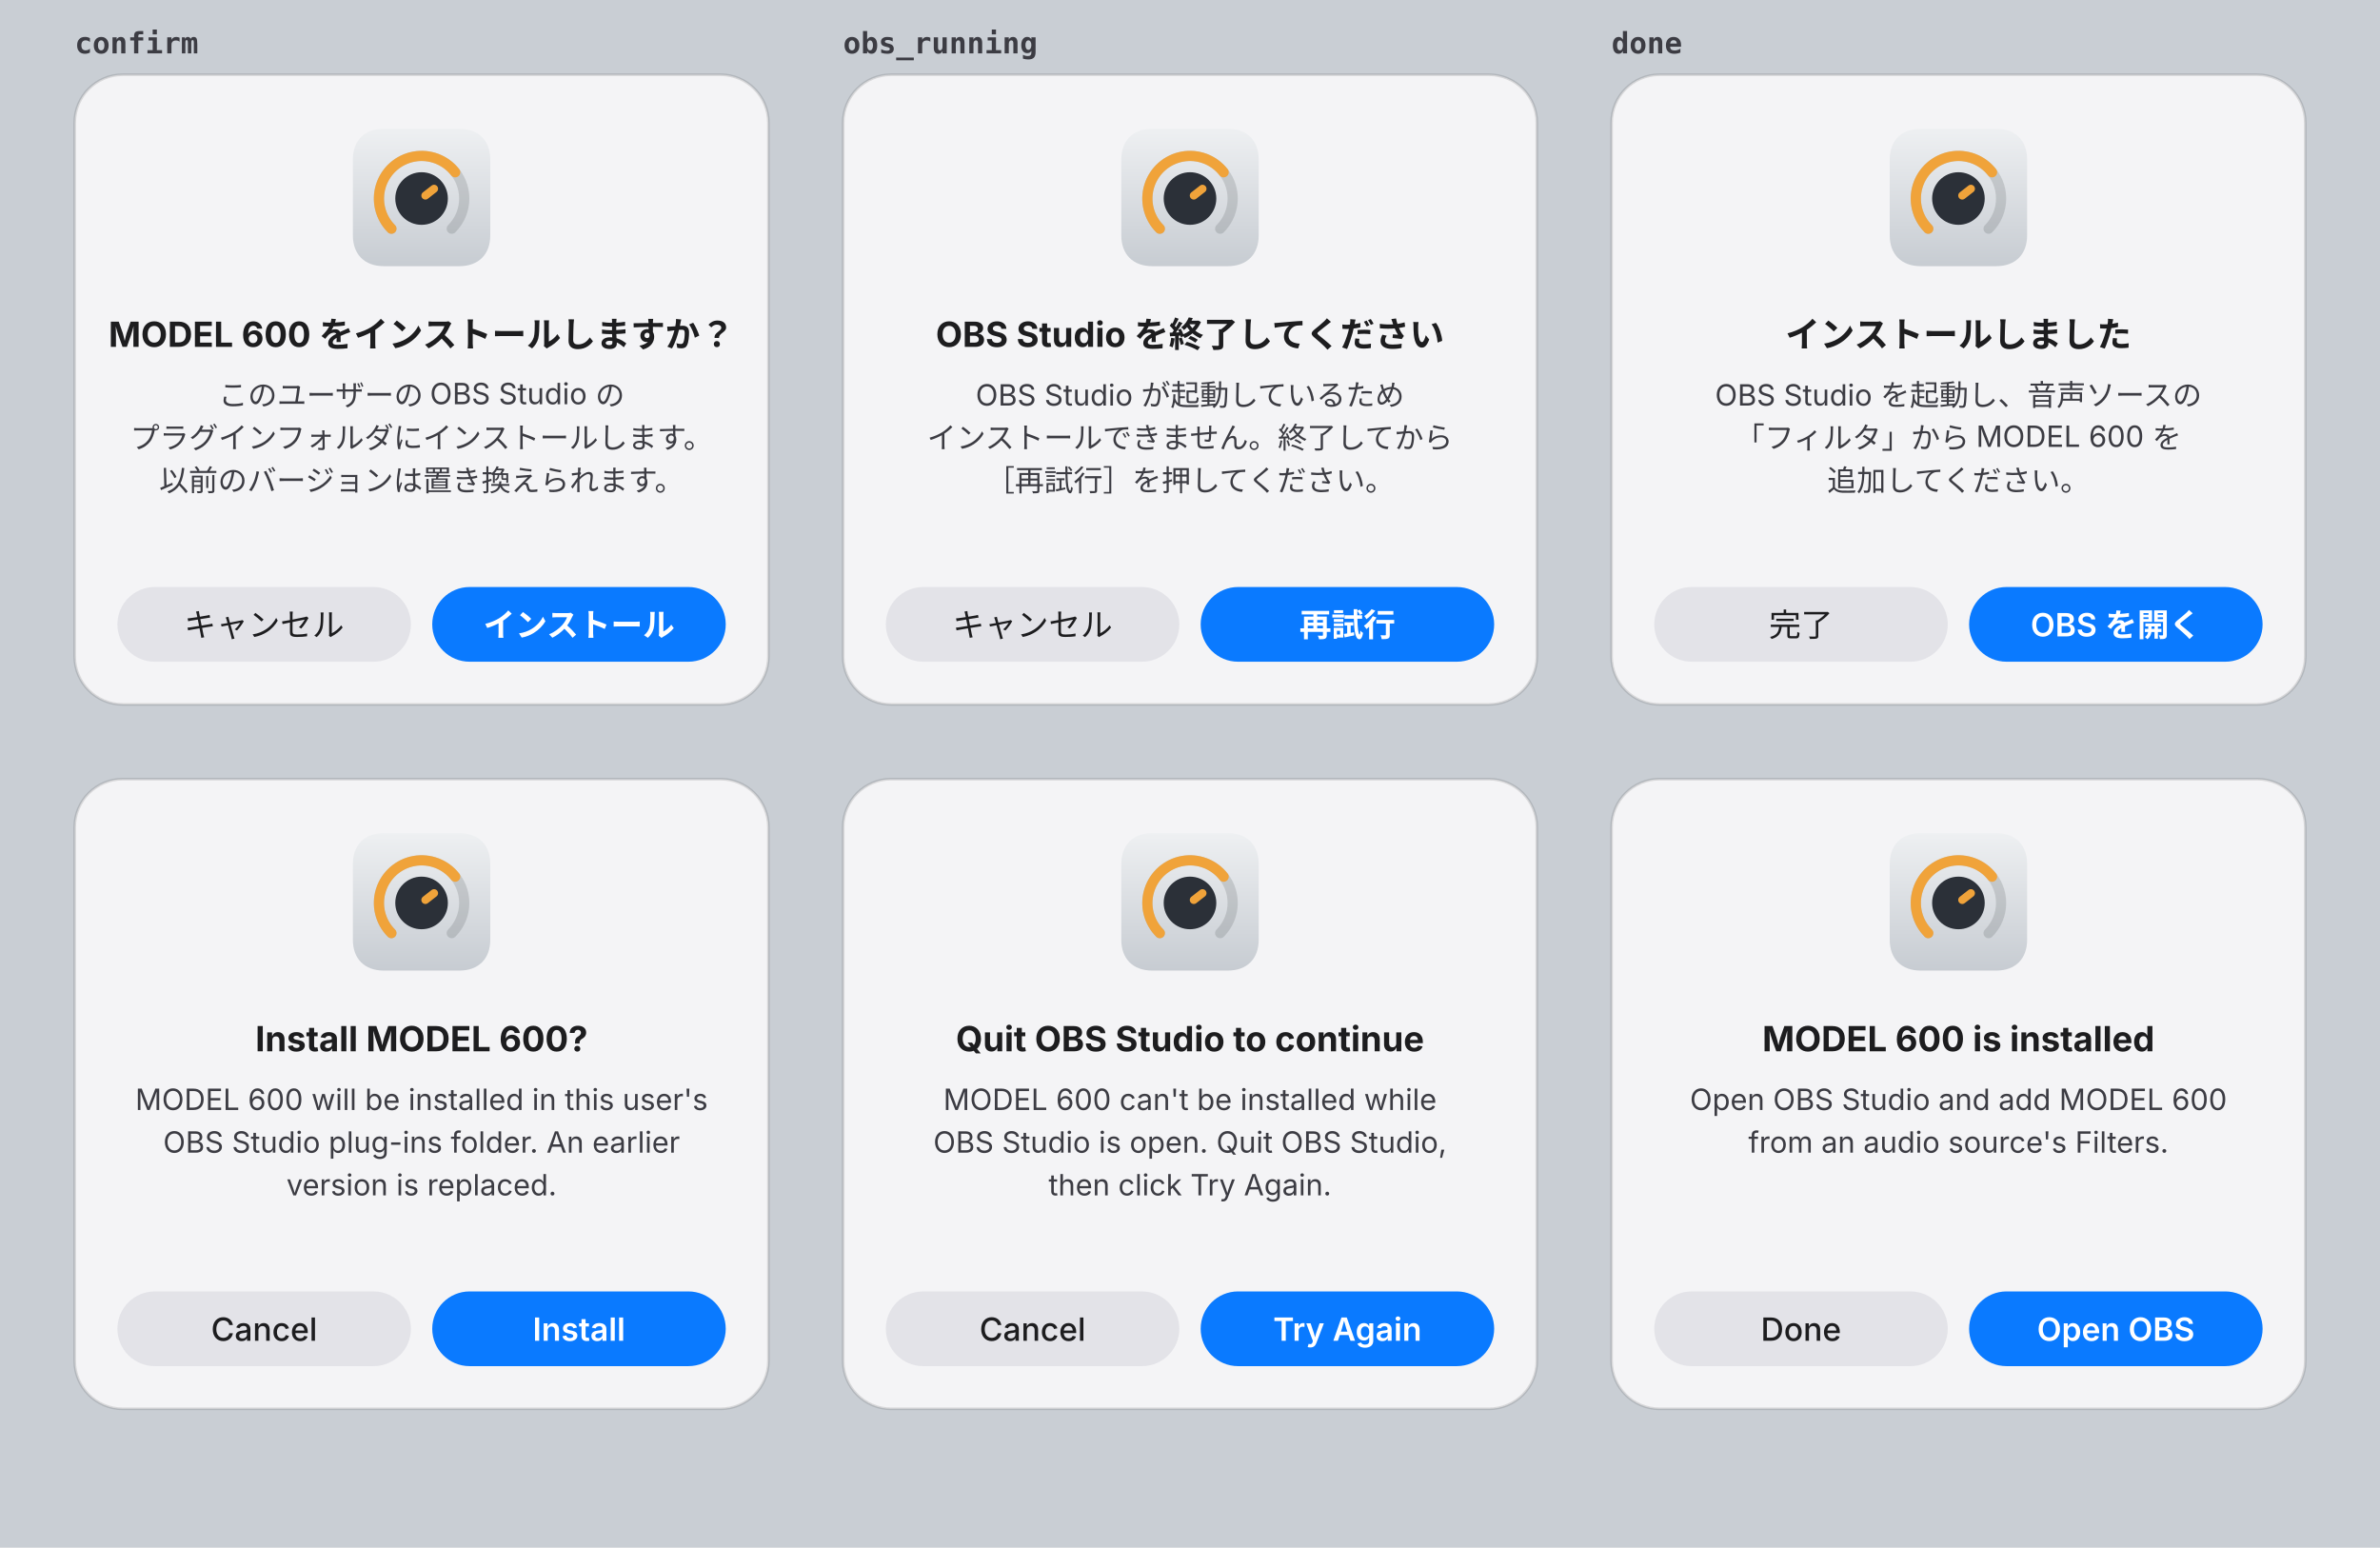
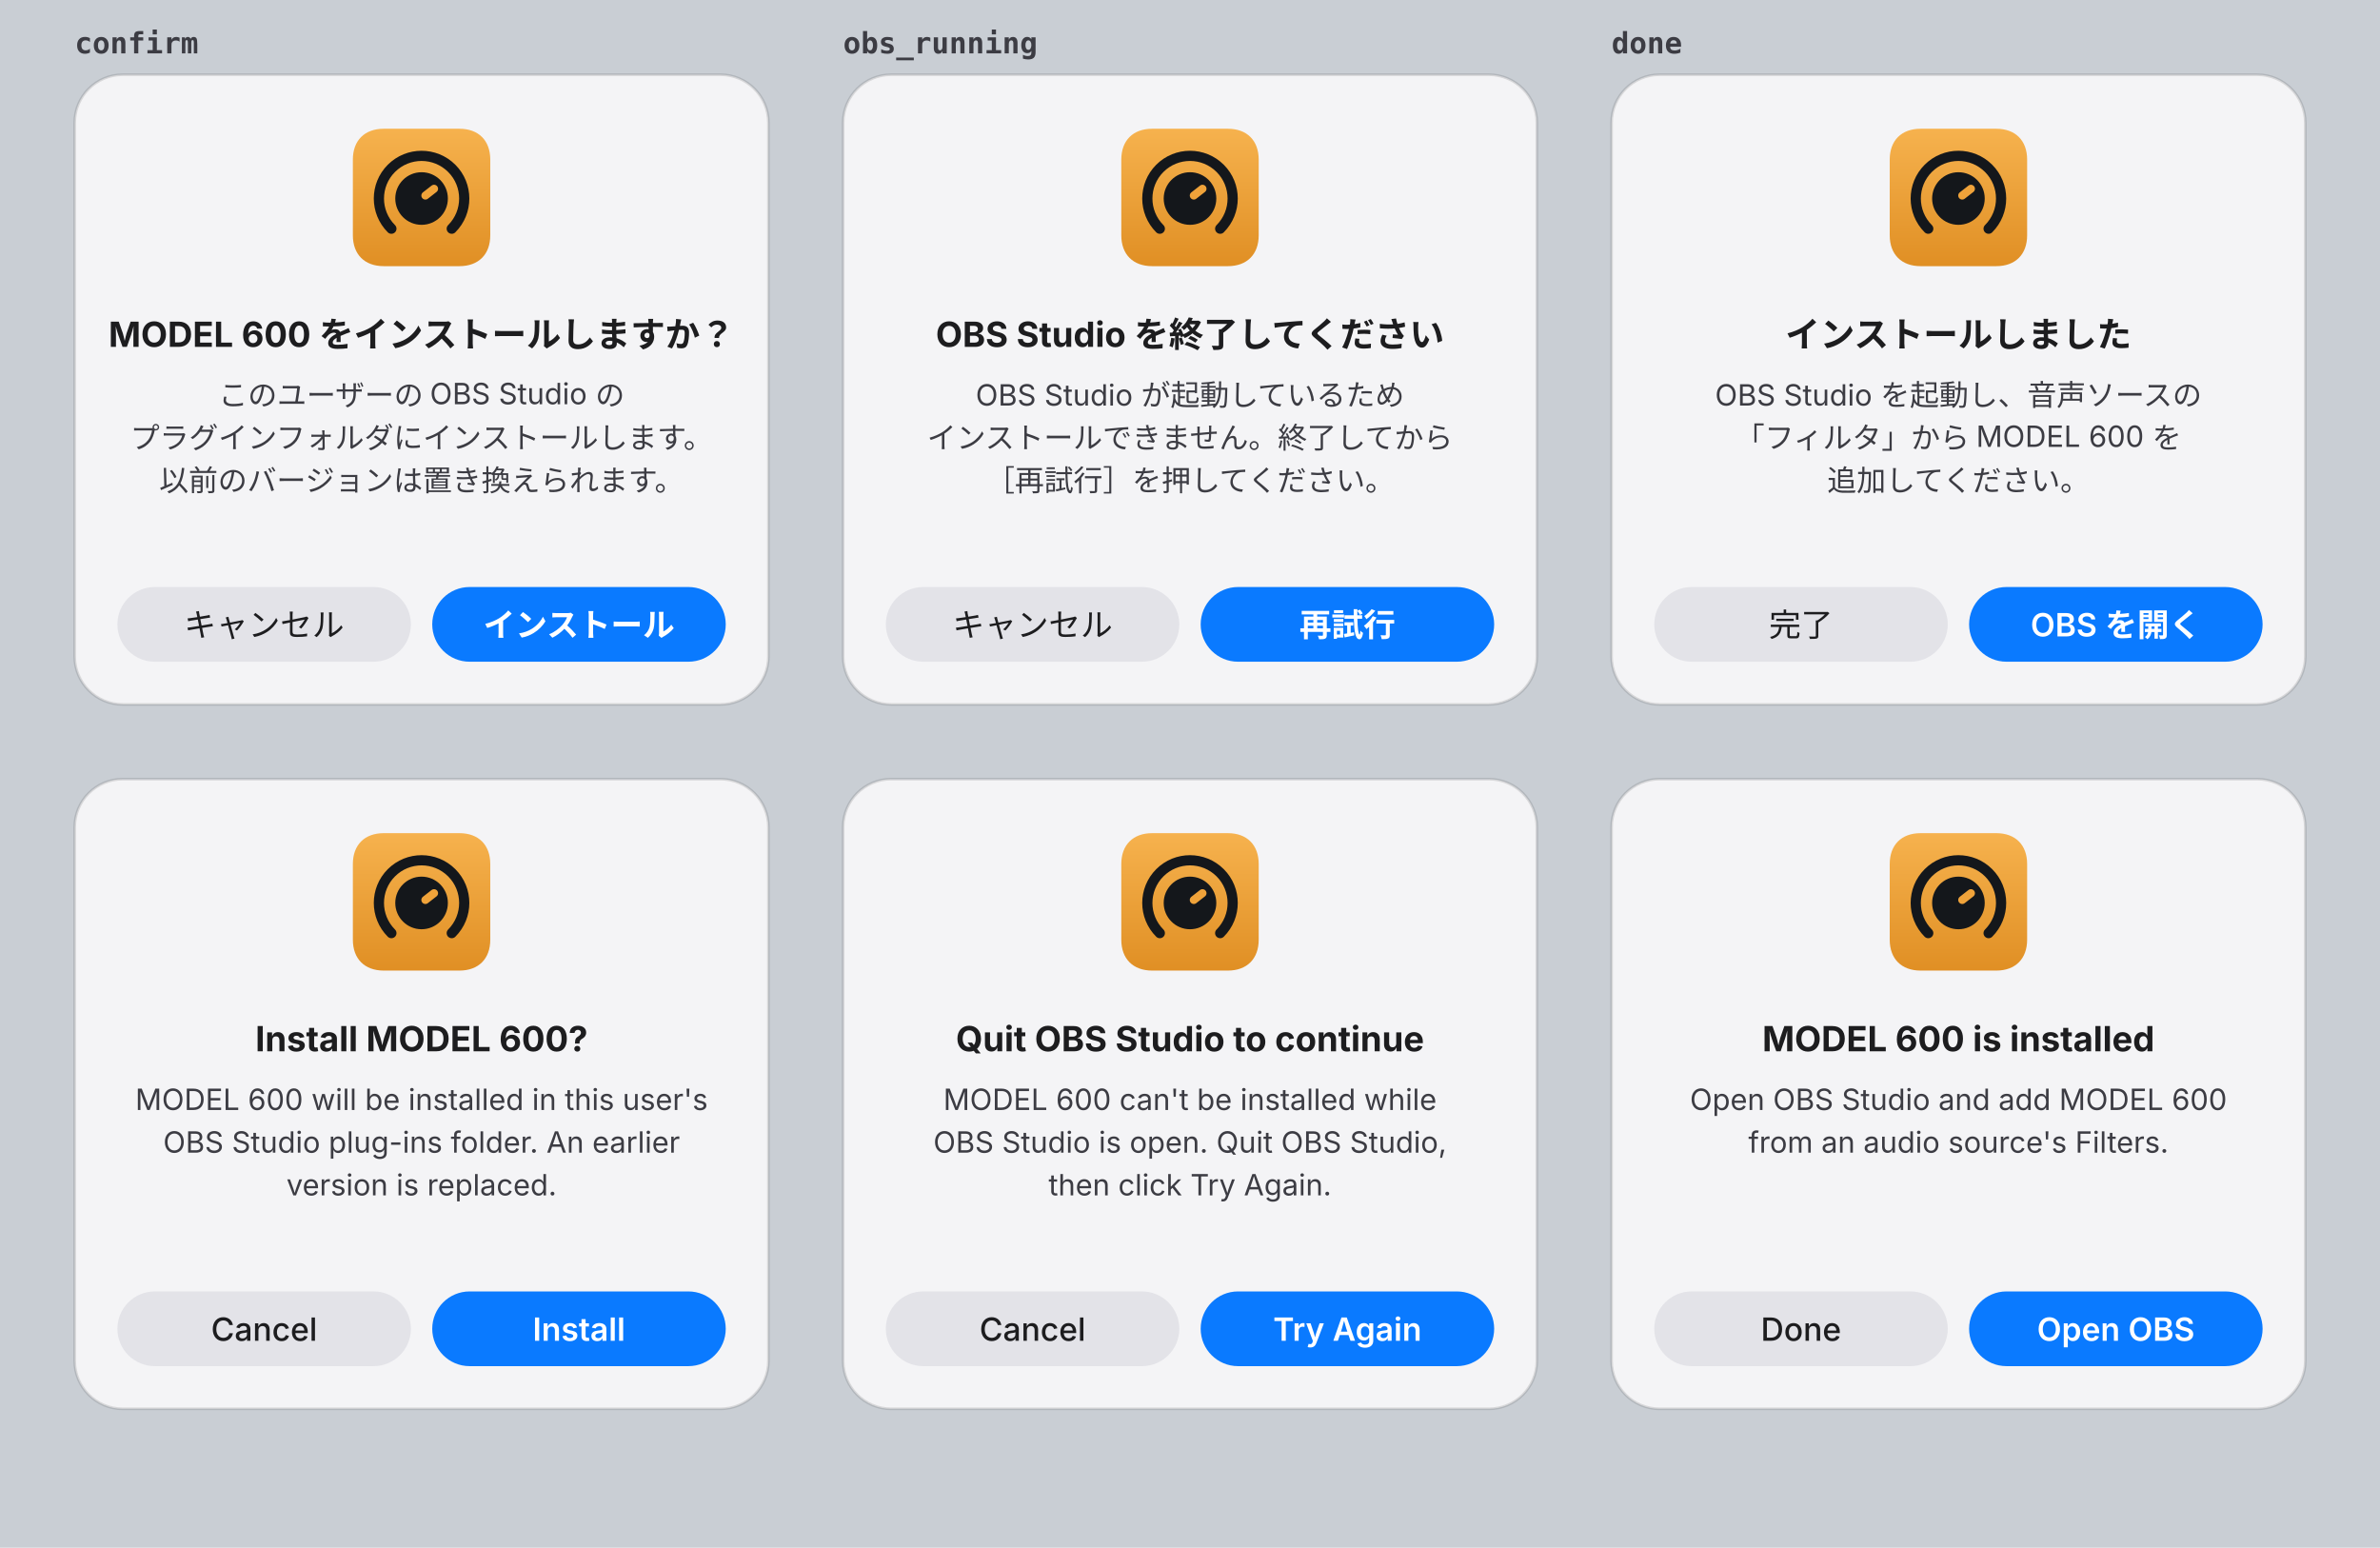
<svg xmlns="http://www.w3.org/2000/svg" width="892" height="580" viewBox="0 0 892 580">
  <style>@font-face { font-family: Inter; font-weight: 700; src: url('file:///home/user/model_600/resources/fonts/Inter-Bold.otf'); }@font-face { font-family: Inter; font-weight: 600; src: url('file:///home/user/model_600/resources/fonts/Inter-SemiBold.otf'); }@font-face { font-family: Inter; font-weight: 500; src: url('file:///home/user/model_600/resources/fonts/Inter-Medium.otf'); }@font-face { font-family: Inter; font-weight: 400; src: url('file:///home/user/model_600/resources/fonts/Inter-Regular.otf'); }</style>
  <rect width="892" height="580" fill="#C9CED4" />
  <text x="28" y="20" text-anchor="start" font-family="'DejaVu Sans Mono', monospace" font-weight="600" font-size="11" letter-spacing="0" fill="#3C3C43">confirm</text>
  <g transform="translate(28,28)">
    <rect width="260" height="236" rx="18" fill="#F4F4F6" stroke="#000000" stroke-opacity="0.12" />
    <svg x="98.0" y="14.0" width="64" height="64" viewBox="0 0 1024 1024">
      <defs>
        <clipPath id="a0j">
          <path d="M285.153,100 H738.847 C853.642,100 924,170.358 924,285.153 V738.847 C924,853.642 853.642,924 738.847,924 H285.153 C170.358,924 100,853.642 100,738.847 V285.153 C100,170.358 170.358,100 285.153,100 Z" />
        </clipPath>
      </defs>
      <g clip-path="url(#a0j)">
        <g transform="translate(100,100) scale(0.80469)">
          <defs>
            <linearGradient id="a0jbg" x1="0" y1="0" x2="0" y2="1">
-               <stop offset="0" stop-color="#EEF0F2" />
-               <stop offset="1" stop-color="#C7CCD2" />
+               <stop offset="0" stop-color="#F6B24E" />
+               <stop offset="1" stop-color="#E08F24" />
            </linearGradient>
          </defs>
          <rect width="1024" height="1024" fill="url(#a0jbg)" />
-           <path d="M287.1,744.9 A318,318 0 1 1 736.9,744.9" fill="none" stroke="#14171B" stroke-opacity="0.14" stroke-width="76" stroke-linecap="round" />
-           <path d="M287.1,744.9 A318,318 0 1 1 762.6,324.2" fill="none" stroke="#F0A33A" stroke-width="76" stroke-linecap="round" />
-           <circle cx="512" cy="520" r="196" fill="#2B3038" />
+           <path d="M287.1,744.9 A318,318 0 1 1 736.9,744.9" fill="none" stroke="#14171B" stroke-width="76" stroke-linecap="round" />
+           <circle cx="512" cy="520" r="196" fill="#14171B" />
          <line x1="540.4" y1="497.8" x2="605.0" y2="447.4" stroke="#F0A33A" stroke-width="60" stroke-linecap="round" />
        </g>
      </g>
    </svg>
    <text x="130.0" y="102" text-anchor="middle" font-family="Inter, 'Noto Sans CJK JP'" font-weight="700" font-size="13" letter-spacing="0" fill="#1D1D1F">MODEL 600 をインストールしますか？</text>
    <text x="130.0" y="124" text-anchor="middle" font-family="Inter, 'Noto Sans CJK JP'" font-weight="400" font-size="11" letter-spacing="0" fill="#3C3C43">このユーザーの OBS Studio の</text>
    <text x="130.0" y="140" text-anchor="middle" font-family="Inter, 'Noto Sans CJK JP'" font-weight="400" font-size="11" letter-spacing="0" fill="#3C3C43">プラグインフォルダにインストールします。</text>
    <text x="130.0" y="156" text-anchor="middle" font-family="Inter, 'Noto Sans CJK JP'" font-weight="400" font-size="11" letter-spacing="0" fill="#3C3C43">以前のバージョンは置き換えられます。</text>
    <rect x="16" y="192" width="110.0" height="28" rx="14" fill="#E3E3E8" />
    <text x="71.0" y="210.5" text-anchor="middle" font-family="Inter, 'Noto Sans CJK JP'" font-weight="500" font-size="12" letter-spacing="0" fill="#1D1D1F">キャンセル</text>
    <rect x="134.0" y="192" width="110.0" height="28" rx="14" fill="#0A7AFF" />
    <text x="189.0" y="210.5" text-anchor="middle" font-family="Inter, 'Noto Sans CJK JP'" font-weight="600" font-size="12" letter-spacing="0" fill="#FFFFFF">インストール</text>
  </g>
  <g transform="translate(28,292)">
    <rect width="260" height="236" rx="18" fill="#F4F4F6" stroke="#000000" stroke-opacity="0.12" />
    <svg x="98.0" y="14.0" width="64" height="64" viewBox="0 0 1024 1024">
      <defs>
        <clipPath id="a0e">
          <path d="M285.153,100 H738.847 C853.642,100 924,170.358 924,285.153 V738.847 C924,853.642 853.642,924 738.847,924 H285.153 C170.358,924 100,853.642 100,738.847 V285.153 C100,170.358 170.358,100 285.153,100 Z" />
        </clipPath>
      </defs>
      <g clip-path="url(#a0e)">
        <g transform="translate(100,100) scale(0.80469)">
          <defs>
            <linearGradient id="a0ebg" x1="0" y1="0" x2="0" y2="1">
-               <stop offset="0" stop-color="#EEF0F2" />
-               <stop offset="1" stop-color="#C7CCD2" />
+               <stop offset="0" stop-color="#F6B24E" />
+               <stop offset="1" stop-color="#E08F24" />
            </linearGradient>
          </defs>
          <rect width="1024" height="1024" fill="url(#a0ebg)" />
-           <path d="M287.1,744.9 A318,318 0 1 1 736.9,744.9" fill="none" stroke="#14171B" stroke-opacity="0.14" stroke-width="76" stroke-linecap="round" />
-           <path d="M287.1,744.9 A318,318 0 1 1 762.6,324.2" fill="none" stroke="#F0A33A" stroke-width="76" stroke-linecap="round" />
-           <circle cx="512" cy="520" r="196" fill="#2B3038" />
+           <path d="M287.1,744.9 A318,318 0 1 1 736.9,744.9" fill="none" stroke="#14171B" stroke-width="76" stroke-linecap="round" />
+           <circle cx="512" cy="520" r="196" fill="#14171B" />
          <line x1="540.4" y1="497.8" x2="605.0" y2="447.4" stroke="#F0A33A" stroke-width="60" stroke-linecap="round" />
        </g>
      </g>
    </svg>
    <text x="130.0" y="102" text-anchor="middle" font-family="Inter, 'Noto Sans CJK JP'" font-weight="700" font-size="13" letter-spacing="0" fill="#1D1D1F">Install MODEL 600?</text>
    <text x="130.0" y="124" text-anchor="middle" font-family="Inter, 'Noto Sans CJK JP'" font-weight="400" font-size="11" letter-spacing="0" fill="#3C3C43">MODEL 600 will be installed in this user's</text>
    <text x="130.0" y="140" text-anchor="middle" font-family="Inter, 'Noto Sans CJK JP'" font-weight="400" font-size="11" letter-spacing="0" fill="#3C3C43">OBS Studio plug-ins folder. An earlier</text>
    <text x="130.0" y="156" text-anchor="middle" font-family="Inter, 'Noto Sans CJK JP'" font-weight="400" font-size="11" letter-spacing="0" fill="#3C3C43">version is replaced.</text>
    <rect x="16" y="192" width="110.0" height="28" rx="14" fill="#E3E3E8" />
    <text x="71.0" y="210.5" text-anchor="middle" font-family="Inter, 'Noto Sans CJK JP'" font-weight="500" font-size="12" letter-spacing="0" fill="#1D1D1F">Cancel</text>
    <rect x="134.0" y="192" width="110.0" height="28" rx="14" fill="#0A7AFF" />
    <text x="189.0" y="210.5" text-anchor="middle" font-family="Inter, 'Noto Sans CJK JP'" font-weight="600" font-size="12" letter-spacing="0" fill="#FFFFFF">Install</text>
  </g>
  <text x="316" y="20" text-anchor="start" font-family="'DejaVu Sans Mono', monospace" font-weight="600" font-size="11" letter-spacing="0" fill="#3C3C43">obs_running</text>
  <g transform="translate(316,28)">
    <rect width="260" height="236" rx="18" fill="#F4F4F6" stroke="#000000" stroke-opacity="0.12" />
    <svg x="98.0" y="14.0" width="64" height="64" viewBox="0 0 1024 1024">
      <defs>
        <clipPath id="a1j">
          <path d="M285.153,100 H738.847 C853.642,100 924,170.358 924,285.153 V738.847 C924,853.642 853.642,924 738.847,924 H285.153 C170.358,924 100,853.642 100,738.847 V285.153 C100,170.358 170.358,100 285.153,100 Z" />
        </clipPath>
      </defs>
      <g clip-path="url(#a1j)">
        <g transform="translate(100,100) scale(0.80469)">
          <defs>
            <linearGradient id="a1jbg" x1="0" y1="0" x2="0" y2="1">
-               <stop offset="0" stop-color="#EEF0F2" />
-               <stop offset="1" stop-color="#C7CCD2" />
+               <stop offset="0" stop-color="#F6B24E" />
+               <stop offset="1" stop-color="#E08F24" />
            </linearGradient>
          </defs>
          <rect width="1024" height="1024" fill="url(#a1jbg)" />
-           <path d="M287.1,744.9 A318,318 0 1 1 736.9,744.9" fill="none" stroke="#14171B" stroke-opacity="0.14" stroke-width="76" stroke-linecap="round" />
-           <path d="M287.1,744.9 A318,318 0 1 1 762.6,324.2" fill="none" stroke="#F0A33A" stroke-width="76" stroke-linecap="round" />
-           <circle cx="512" cy="520" r="196" fill="#2B3038" />
+           <path d="M287.1,744.9 A318,318 0 1 1 736.9,744.9" fill="none" stroke="#14171B" stroke-width="76" stroke-linecap="round" />
+           <circle cx="512" cy="520" r="196" fill="#14171B" />
          <line x1="540.4" y1="497.8" x2="605.0" y2="447.4" stroke="#F0A33A" stroke-width="60" stroke-linecap="round" />
        </g>
      </g>
    </svg>
    <text x="130.0" y="102" text-anchor="middle" font-family="Inter, 'Noto Sans CJK JP'" font-weight="700" font-size="13" letter-spacing="0" fill="#1D1D1F">OBS Studio を終了してください</text>
    <text x="130.0" y="124" text-anchor="middle" font-family="Inter, 'Noto Sans CJK JP'" font-weight="400" font-size="11" letter-spacing="0" fill="#3C3C43">OBS Studio が起動しているため</text>
    <text x="130.0" y="140" text-anchor="middle" font-family="Inter, 'Noto Sans CJK JP'" font-weight="400" font-size="11" letter-spacing="0" fill="#3C3C43">インストールできません。終了してから</text>
    <text x="130.0" y="156" text-anchor="middle" font-family="Inter, 'Noto Sans CJK JP'" font-weight="400" font-size="11" letter-spacing="0" fill="#3C3C43">［再試行］を押してください。</text>
    <rect x="16" y="192" width="110.0" height="28" rx="14" fill="#E3E3E8" />
    <text x="71.0" y="210.5" text-anchor="middle" font-family="Inter, 'Noto Sans CJK JP'" font-weight="500" font-size="12" letter-spacing="0" fill="#1D1D1F">キャンセル</text>
    <rect x="134.0" y="192" width="110.0" height="28" rx="14" fill="#0A7AFF" />
    <text x="189.0" y="210.5" text-anchor="middle" font-family="Inter, 'Noto Sans CJK JP'" font-weight="600" font-size="12" letter-spacing="0" fill="#FFFFFF">再試行</text>
  </g>
  <g transform="translate(316,292)">
    <rect width="260" height="236" rx="18" fill="#F4F4F6" stroke="#000000" stroke-opacity="0.12" />
    <svg x="98.0" y="14.0" width="64" height="64" viewBox="0 0 1024 1024">
      <defs>
        <clipPath id="a1e">
          <path d="M285.153,100 H738.847 C853.642,100 924,170.358 924,285.153 V738.847 C924,853.642 853.642,924 738.847,924 H285.153 C170.358,924 100,853.642 100,738.847 V285.153 C100,170.358 170.358,100 285.153,100 Z" />
        </clipPath>
      </defs>
      <g clip-path="url(#a1e)">
        <g transform="translate(100,100) scale(0.80469)">
          <defs>
            <linearGradient id="a1ebg" x1="0" y1="0" x2="0" y2="1">
-               <stop offset="0" stop-color="#EEF0F2" />
-               <stop offset="1" stop-color="#C7CCD2" />
+               <stop offset="0" stop-color="#F6B24E" />
+               <stop offset="1" stop-color="#E08F24" />
            </linearGradient>
          </defs>
          <rect width="1024" height="1024" fill="url(#a1ebg)" />
-           <path d="M287.1,744.9 A318,318 0 1 1 736.9,744.9" fill="none" stroke="#14171B" stroke-opacity="0.14" stroke-width="76" stroke-linecap="round" />
-           <path d="M287.1,744.9 A318,318 0 1 1 762.6,324.2" fill="none" stroke="#F0A33A" stroke-width="76" stroke-linecap="round" />
-           <circle cx="512" cy="520" r="196" fill="#2B3038" />
+           <path d="M287.1,744.9 A318,318 0 1 1 736.9,744.9" fill="none" stroke="#14171B" stroke-width="76" stroke-linecap="round" />
+           <circle cx="512" cy="520" r="196" fill="#14171B" />
          <line x1="540.4" y1="497.8" x2="605.0" y2="447.4" stroke="#F0A33A" stroke-width="60" stroke-linecap="round" />
        </g>
      </g>
    </svg>
    <text x="130.0" y="102" text-anchor="middle" font-family="Inter, 'Noto Sans CJK JP'" font-weight="700" font-size="13" letter-spacing="0" fill="#1D1D1F">Quit OBS Studio to continue</text>
    <text x="130.0" y="124" text-anchor="middle" font-family="Inter, 'Noto Sans CJK JP'" font-weight="400" font-size="11" letter-spacing="0" fill="#3C3C43">MODEL 600 can't be installed while</text>
    <text x="130.0" y="140" text-anchor="middle" font-family="Inter, 'Noto Sans CJK JP'" font-weight="400" font-size="11" letter-spacing="0" fill="#3C3C43">OBS Studio is open. Quit OBS Studio,</text>
    <text x="130.0" y="156" text-anchor="middle" font-family="Inter, 'Noto Sans CJK JP'" font-weight="400" font-size="11" letter-spacing="0" fill="#3C3C43">then click Try Again.</text>
    <rect x="16" y="192" width="110.0" height="28" rx="14" fill="#E3E3E8" />
    <text x="71.0" y="210.5" text-anchor="middle" font-family="Inter, 'Noto Sans CJK JP'" font-weight="500" font-size="12" letter-spacing="0" fill="#1D1D1F">Cancel</text>
    <rect x="134.0" y="192" width="110.0" height="28" rx="14" fill="#0A7AFF" />
    <text x="189.0" y="210.5" text-anchor="middle" font-family="Inter, 'Noto Sans CJK JP'" font-weight="600" font-size="12" letter-spacing="0" fill="#FFFFFF">Try Again</text>
  </g>
  <text x="604" y="20" text-anchor="start" font-family="'DejaVu Sans Mono', monospace" font-weight="600" font-size="11" letter-spacing="0" fill="#3C3C43">done</text>
  <g transform="translate(604,28)">
    <rect width="260" height="236" rx="18" fill="#F4F4F6" stroke="#000000" stroke-opacity="0.12" />
    <svg x="98.0" y="14.0" width="64" height="64" viewBox="0 0 1024 1024">
      <defs>
        <clipPath id="a2j">
          <path d="M285.153,100 H738.847 C853.642,100 924,170.358 924,285.153 V738.847 C924,853.642 853.642,924 738.847,924 H285.153 C170.358,924 100,853.642 100,738.847 V285.153 C100,170.358 170.358,100 285.153,100 Z" />
        </clipPath>
      </defs>
      <g clip-path="url(#a2j)">
        <g transform="translate(100,100) scale(0.80469)">
          <defs>
            <linearGradient id="a2jbg" x1="0" y1="0" x2="0" y2="1">
-               <stop offset="0" stop-color="#EEF0F2" />
-               <stop offset="1" stop-color="#C7CCD2" />
+               <stop offset="0" stop-color="#F6B24E" />
+               <stop offset="1" stop-color="#E08F24" />
            </linearGradient>
          </defs>
          <rect width="1024" height="1024" fill="url(#a2jbg)" />
-           <path d="M287.1,744.9 A318,318 0 1 1 736.9,744.9" fill="none" stroke="#14171B" stroke-opacity="0.14" stroke-width="76" stroke-linecap="round" />
-           <path d="M287.1,744.9 A318,318 0 1 1 762.6,324.2" fill="none" stroke="#F0A33A" stroke-width="76" stroke-linecap="round" />
-           <circle cx="512" cy="520" r="196" fill="#2B3038" />
+           <path d="M287.1,744.9 A318,318 0 1 1 736.9,744.9" fill="none" stroke="#14171B" stroke-width="76" stroke-linecap="round" />
+           <circle cx="512" cy="520" r="196" fill="#14171B" />
          <line x1="540.4" y1="497.8" x2="605.0" y2="447.4" stroke="#F0A33A" stroke-width="60" stroke-linecap="round" />
        </g>
      </g>
    </svg>
    <text x="130.0" y="102" text-anchor="middle" font-family="Inter, 'Noto Sans CJK JP'" font-weight="700" font-size="13" letter-spacing="0" fill="#1D1D1F">インストールしました</text>
    <text x="130.0" y="124" text-anchor="middle" font-family="Inter, 'Noto Sans CJK JP'" font-weight="400" font-size="11" letter-spacing="0" fill="#3C3C43">OBS Studio を起動し、音声ソースの</text>
    <text x="130.0" y="140" text-anchor="middle" font-family="Inter, 'Noto Sans CJK JP'" font-weight="400" font-size="11" letter-spacing="0" fill="#3C3C43">「フィルタ」から MODEL 600 を</text>
    <text x="130.0" y="156" text-anchor="middle" font-family="Inter, 'Noto Sans CJK JP'" font-weight="400" font-size="11" letter-spacing="0" fill="#3C3C43">追加してください。</text>
    <rect x="16" y="192" width="110.0" height="28" rx="14" fill="#E3E3E8" />
    <text x="71.0" y="210.5" text-anchor="middle" font-family="Inter, 'Noto Sans CJK JP'" font-weight="500" font-size="12" letter-spacing="0" fill="#1D1D1F">完了</text>
    <rect x="134.0" y="192" width="110.0" height="28" rx="14" fill="#0A7AFF" />
    <text x="189.0" y="210.5" text-anchor="middle" font-family="Inter, 'Noto Sans CJK JP'" font-weight="600" font-size="12" letter-spacing="0" fill="#FFFFFF">OBS を開く</text>
  </g>
  <g transform="translate(604,292)">
    <rect width="260" height="236" rx="18" fill="#F4F4F6" stroke="#000000" stroke-opacity="0.12" />
    <svg x="98.0" y="14.0" width="64" height="64" viewBox="0 0 1024 1024">
      <defs>
        <clipPath id="a2e">
          <path d="M285.153,100 H738.847 C853.642,100 924,170.358 924,285.153 V738.847 C924,853.642 853.642,924 738.847,924 H285.153 C170.358,924 100,853.642 100,738.847 V285.153 C100,170.358 170.358,100 285.153,100 Z" />
        </clipPath>
      </defs>
      <g clip-path="url(#a2e)">
        <g transform="translate(100,100) scale(0.80469)">
          <defs>
            <linearGradient id="a2ebg" x1="0" y1="0" x2="0" y2="1">
-               <stop offset="0" stop-color="#EEF0F2" />
-               <stop offset="1" stop-color="#C7CCD2" />
+               <stop offset="0" stop-color="#F6B24E" />
+               <stop offset="1" stop-color="#E08F24" />
            </linearGradient>
          </defs>
          <rect width="1024" height="1024" fill="url(#a2ebg)" />
-           <path d="M287.1,744.9 A318,318 0 1 1 736.9,744.9" fill="none" stroke="#14171B" stroke-opacity="0.14" stroke-width="76" stroke-linecap="round" />
-           <path d="M287.1,744.9 A318,318 0 1 1 762.6,324.2" fill="none" stroke="#F0A33A" stroke-width="76" stroke-linecap="round" />
-           <circle cx="512" cy="520" r="196" fill="#2B3038" />
+           <path d="M287.1,744.9 A318,318 0 1 1 736.9,744.9" fill="none" stroke="#14171B" stroke-width="76" stroke-linecap="round" />
+           <circle cx="512" cy="520" r="196" fill="#14171B" />
          <line x1="540.4" y1="497.8" x2="605.0" y2="447.4" stroke="#F0A33A" stroke-width="60" stroke-linecap="round" />
        </g>
      </g>
    </svg>
    <text x="130.0" y="102" text-anchor="middle" font-family="Inter, 'Noto Sans CJK JP'" font-weight="700" font-size="13" letter-spacing="0" fill="#1D1D1F">MODEL 600 is installed</text>
    <text x="130.0" y="124" text-anchor="middle" font-family="Inter, 'Noto Sans CJK JP'" font-weight="400" font-size="11" letter-spacing="0" fill="#3C3C43">Open OBS Studio and add MODEL 600</text>
    <text x="130.0" y="140" text-anchor="middle" font-family="Inter, 'Noto Sans CJK JP'" font-weight="400" font-size="11" letter-spacing="0" fill="#3C3C43">from an audio source's Filters.</text>
    <rect x="16" y="192" width="110.0" height="28" rx="14" fill="#E3E3E8" />
    <text x="71.0" y="210.5" text-anchor="middle" font-family="Inter, 'Noto Sans CJK JP'" font-weight="500" font-size="12" letter-spacing="0" fill="#1D1D1F">Done</text>
    <rect x="134.0" y="192" width="110.0" height="28" rx="14" fill="#0A7AFF" />
    <text x="189.0" y="210.5" text-anchor="middle" font-family="Inter, 'Noto Sans CJK JP'" font-weight="600" font-size="12" letter-spacing="0" fill="#FFFFFF">Open OBS</text>
  </g>
</svg>
